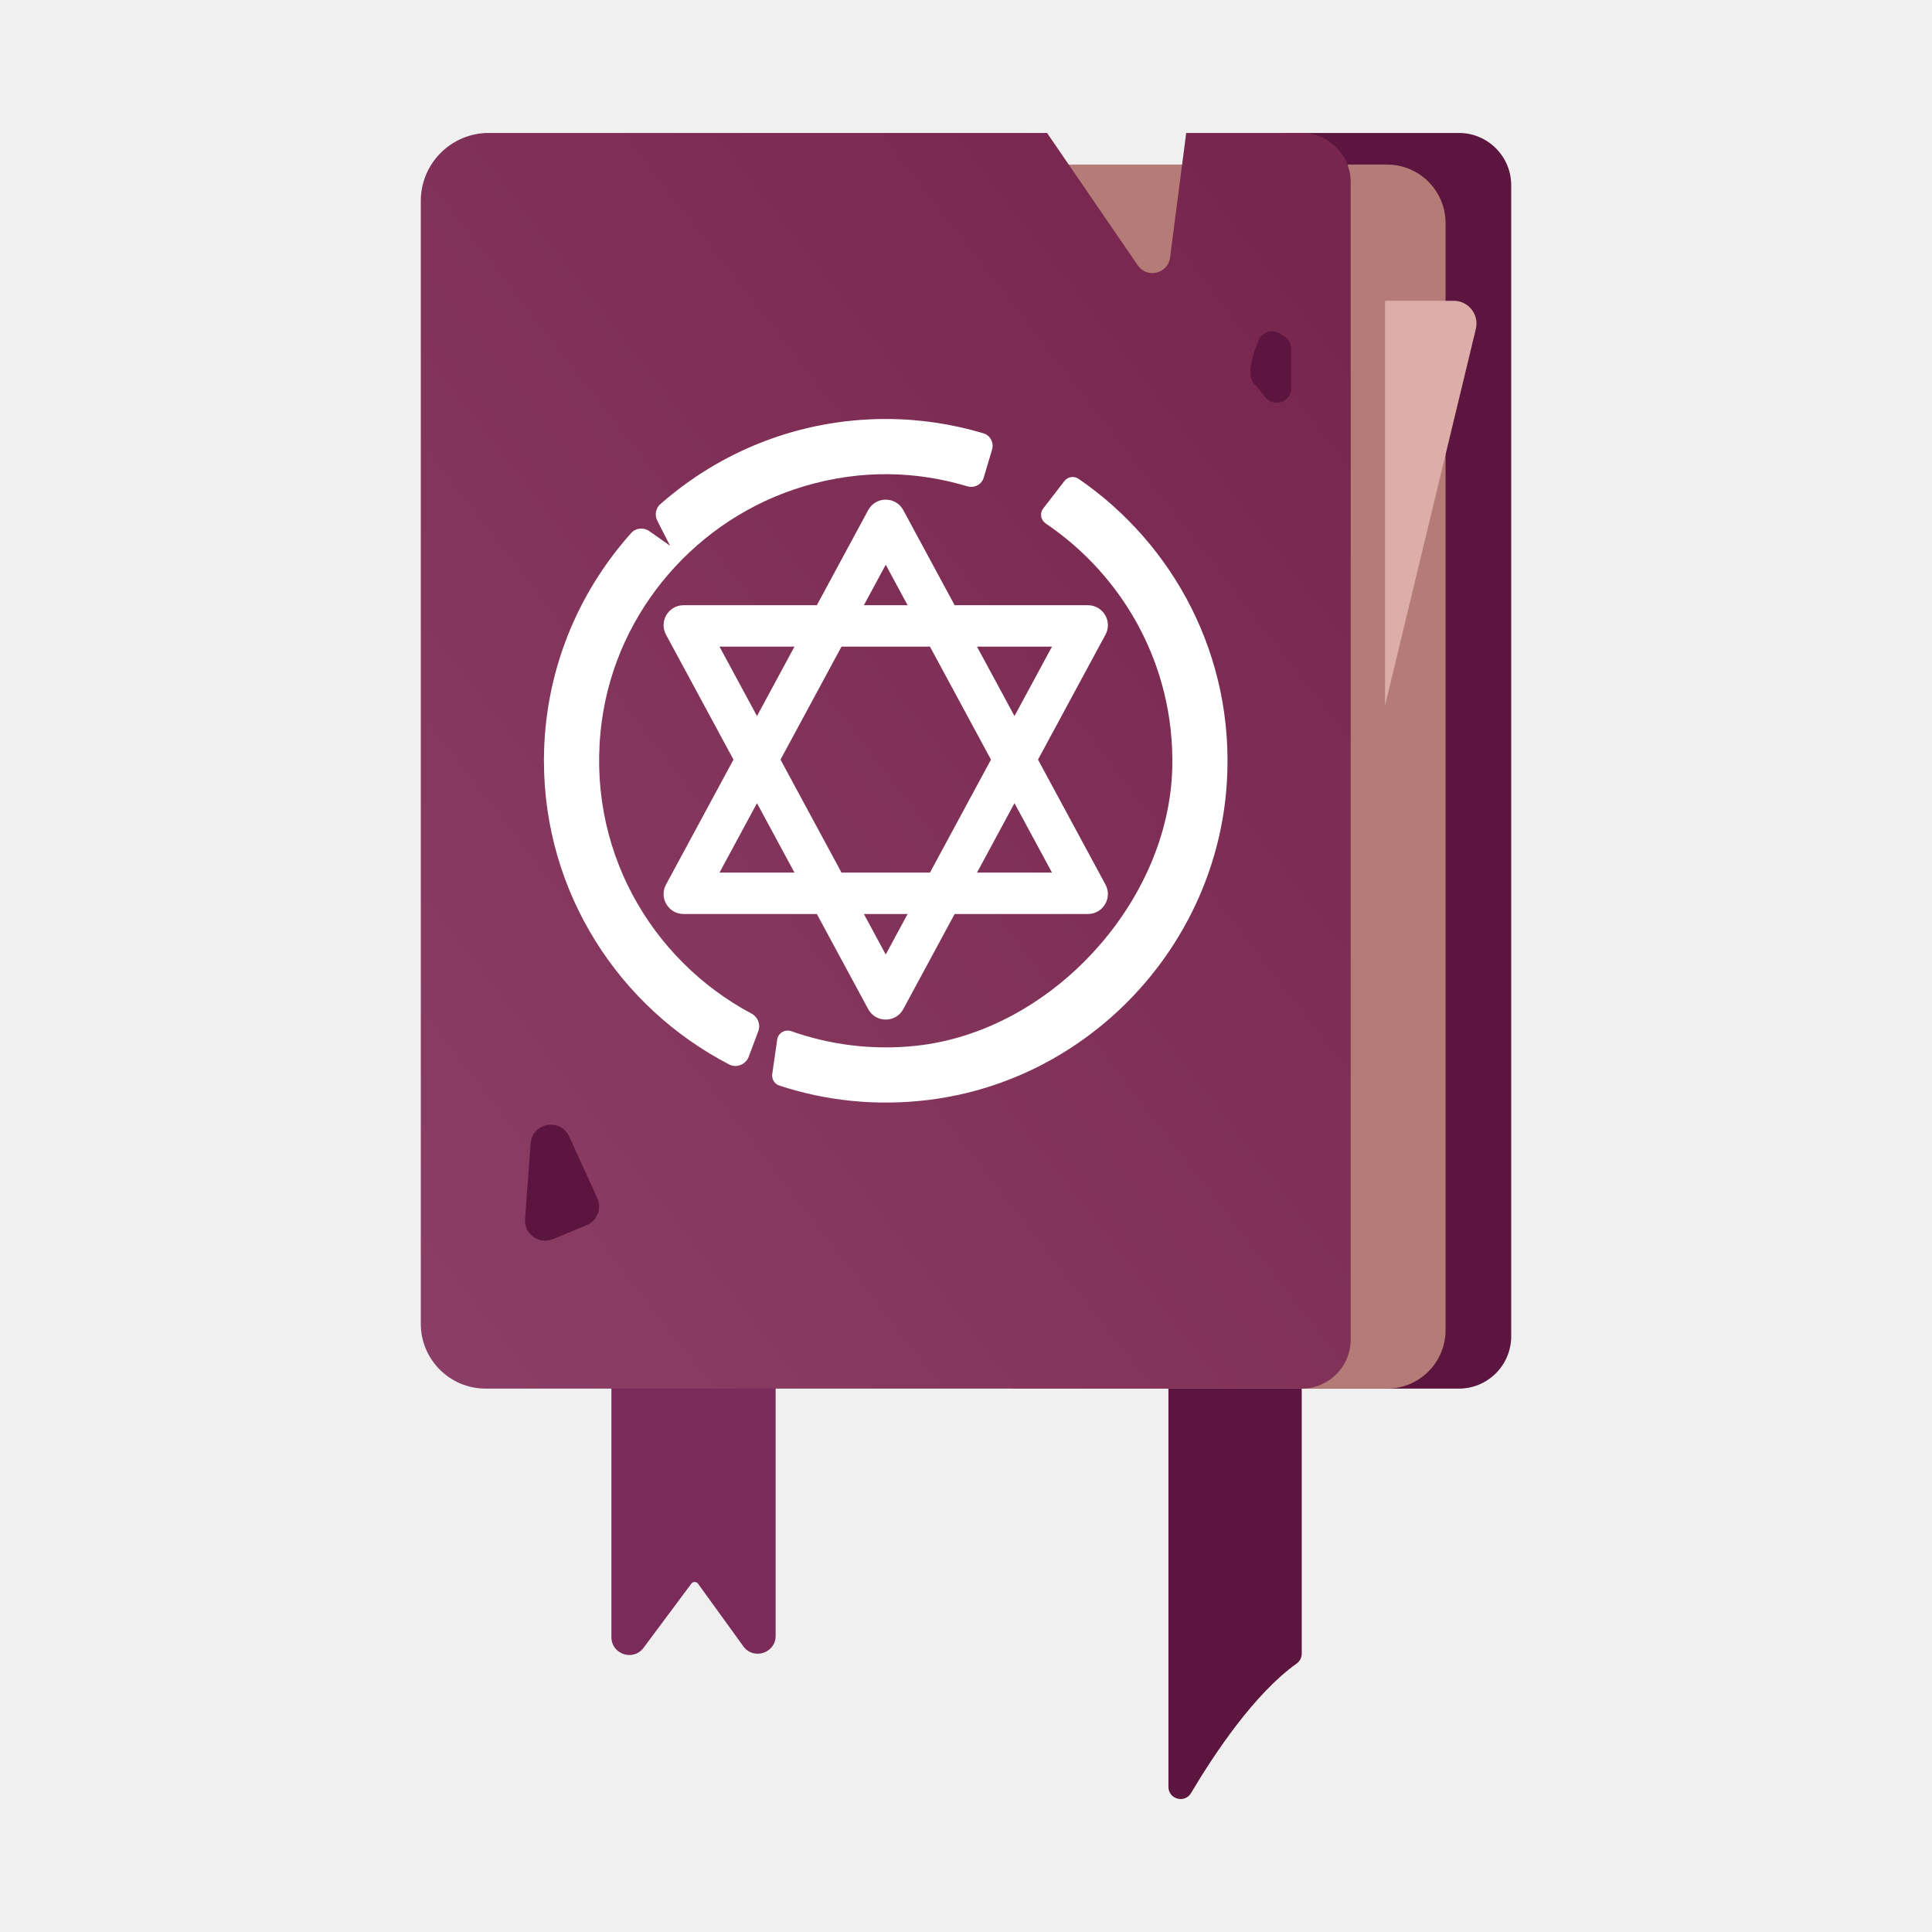
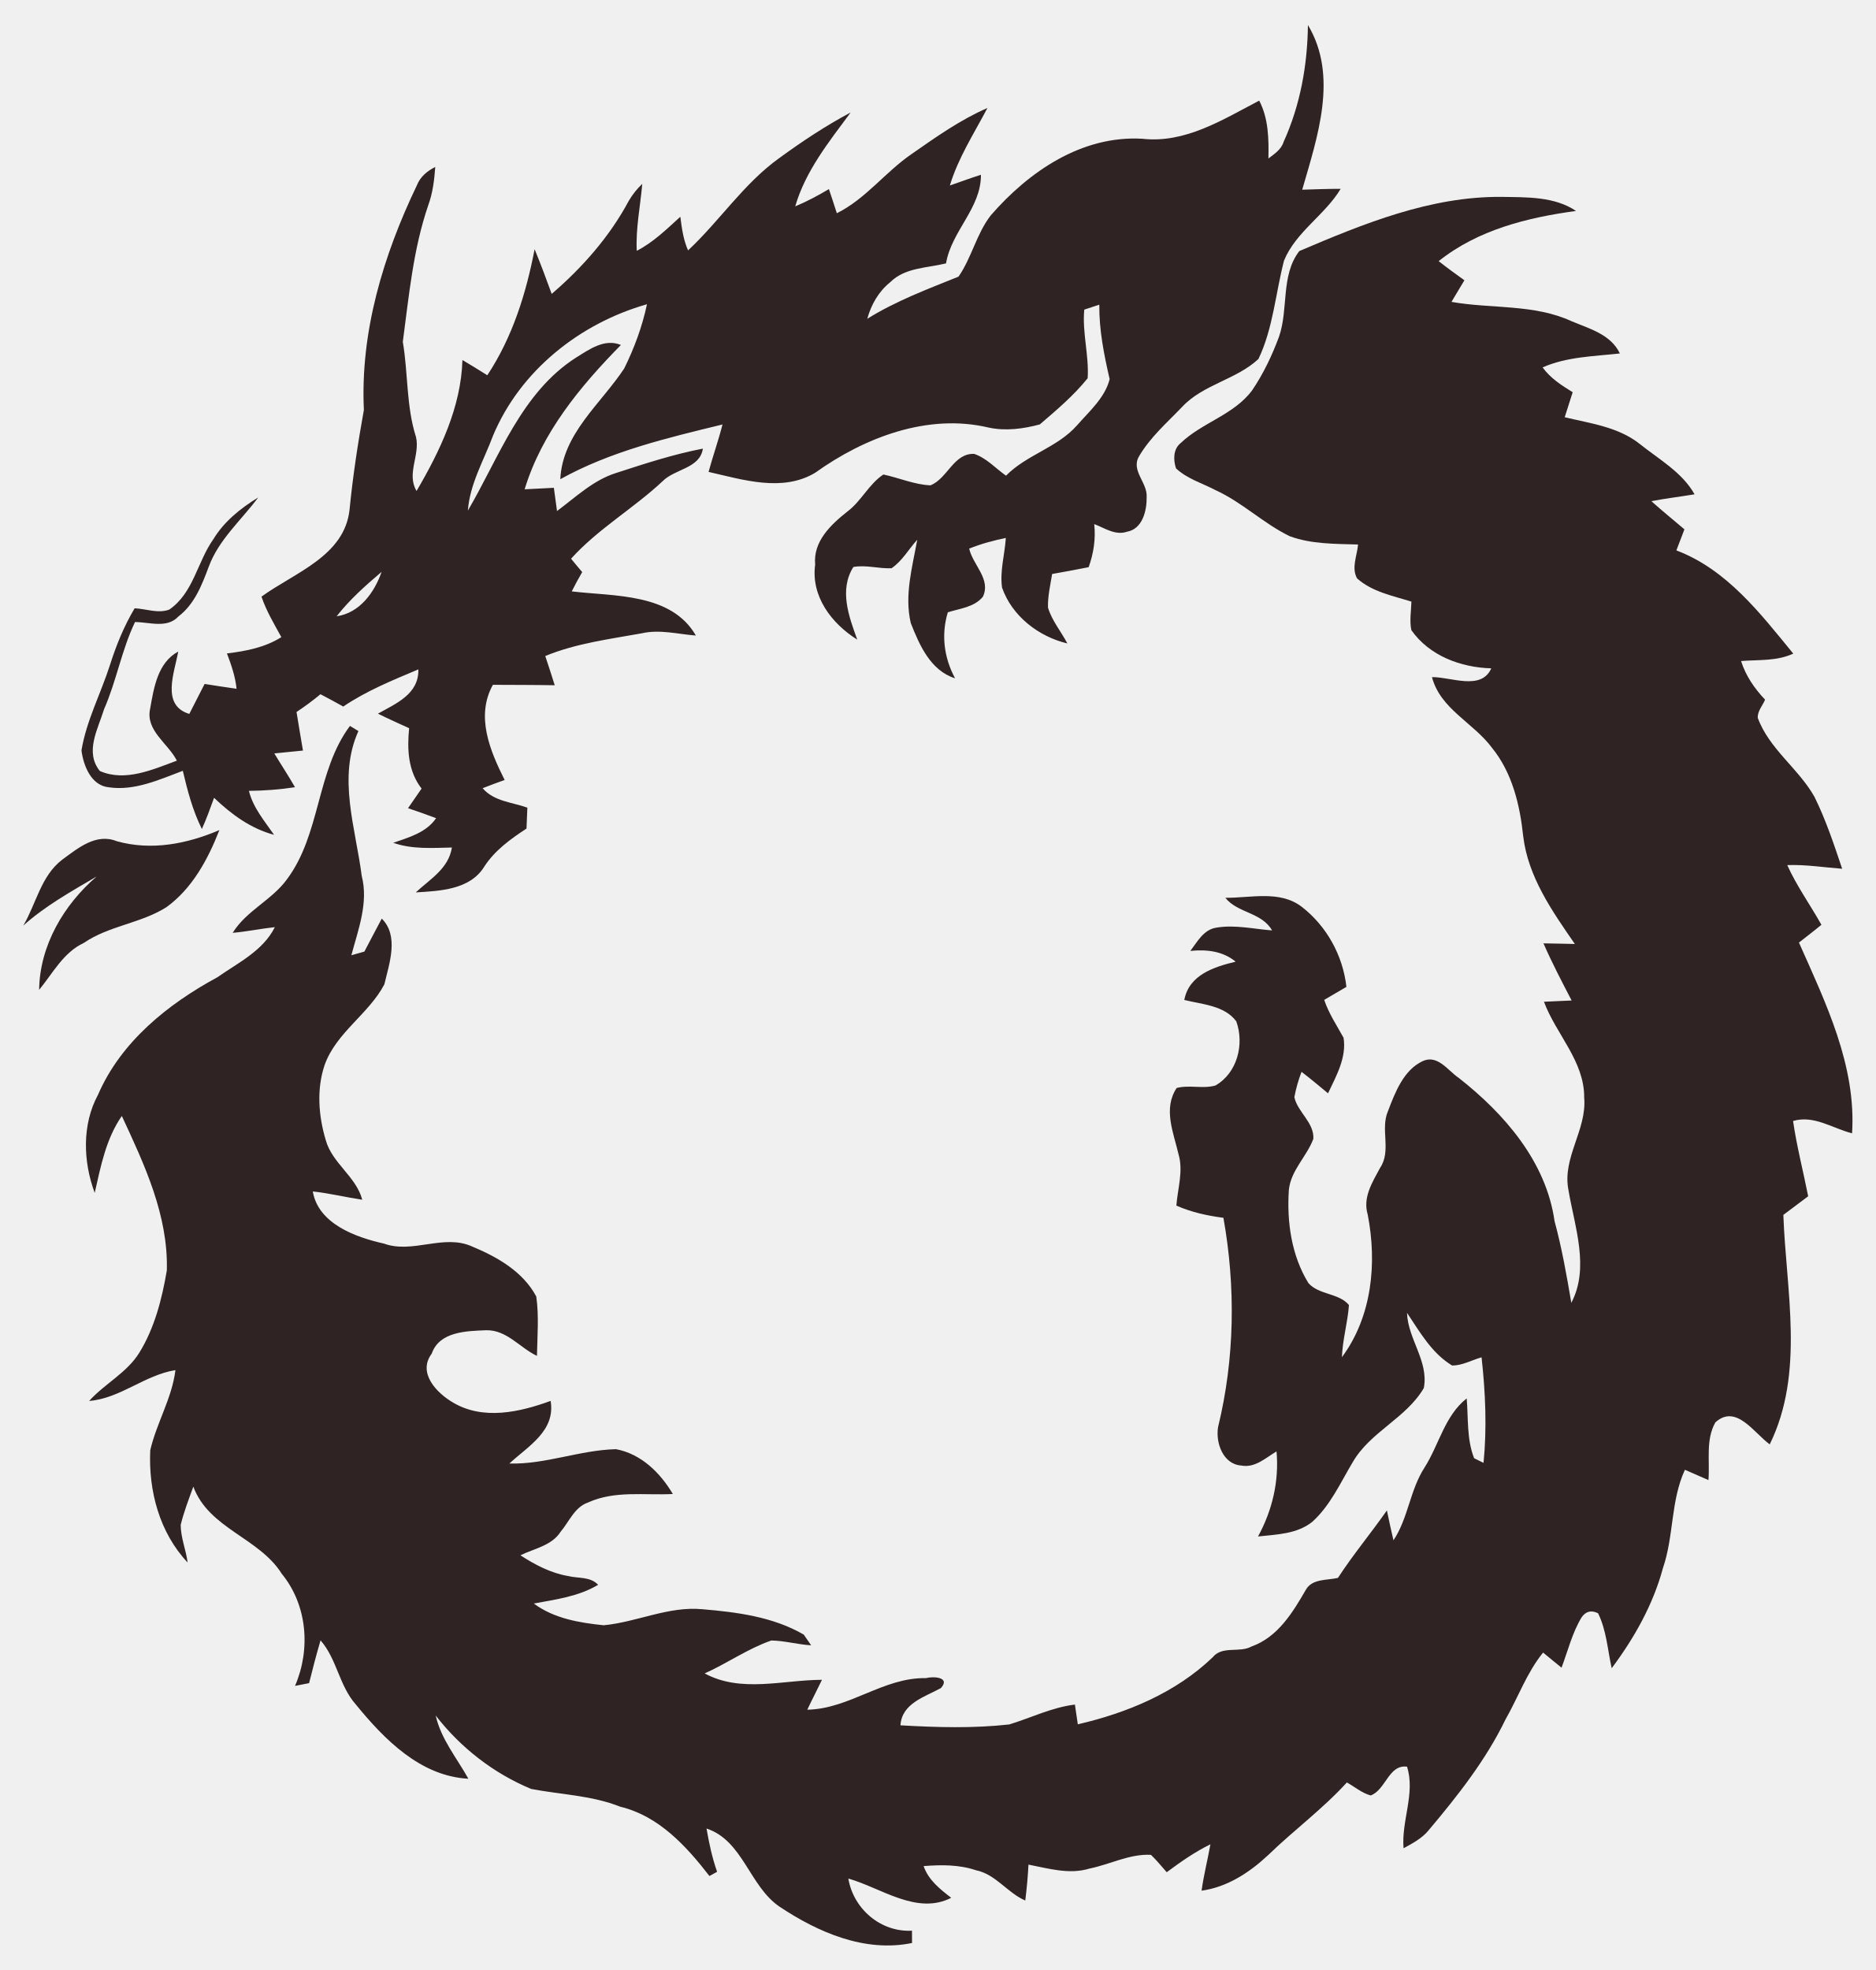
- <svg xmlns="http://www.w3.org/2000/svg" width="800px" height="800px" viewBox="0 0 512 512" enable-background="new 0 0 512 512" id="Spell_x5F_Book" version="1.1" xml:space="preserve">
-   <path d="M162.027,360.441v73.413c0,4.554,5.805,6.479,8.525,2.825l12.645-16.98c0.451-0.605,1.359-0.599,1.801,0.013  l11.992,16.577c2.689,3.718,8.564,1.815,8.564-2.772v-73.075H162.027z" fill="#7A2B5A" />
-   <path d="M309.645,360.441v113.088c0,3.281,4.313,4.476,5.987,1.653c6.298-10.608,16.825-26.333,27.974-34.318  c0.852-0.609,1.365-1.56,1.365-2.607v-77.815H309.645z" fill="#5B153E" />
-   <path d="M340.555,35.233h46.059c7.661,0,13.872,6.211,13.872,13.872v305.021c0,7.661-6.211,13.872-13.872,13.872  h-46.059V35.233z" fill="#5B153E" />
-   <path d="M268.258,43.615h99.326c8.564,0,15.506,6.943,15.506,15.507v293.369c0,8.564-6.941,15.507-15.506,15.507  h-99.326V43.615z" fill="#B57B76" />
-   <linearGradient gradientUnits="userSpaceOnUse" id="SVGID_1_" x1="371.308" x2="-26.587" y1="97.281" y2="404.969">
-     <stop offset="0.01" style="stop-color:#78264D" />
-     <stop offset="1" style="stop-color:#93486F" />
-   </linearGradient>
-   <path d="M129.536,35.233h147.942l24.04,35.087c2.444,3.568,8.002,2.232,8.558-2.057l4.282-33.03h30.595  c7.175,0,12.992,5.817,12.992,12.992v306.78c0,7.175-5.817,12.992-12.992,12.992H128.698c-9.49,0-17.183-7.693-17.183-17.184V53.255  C111.515,43.302,119.583,35.233,129.536,35.233z" fill="url(#SVGID_1_)" />
-   <path d="M367.051,79.716v107.243l24.069-99.8c0.915-3.793-1.96-7.443-5.86-7.443H367.051z" fill="#DDAEA9" />
-   <path d="M275.082,201.306l17.881-33.115c1.902-3.522-0.648-7.8-4.652-7.8h-35.32l-13.609-25.202  c-1.998-3.7-7.306-3.7-9.304,0l-13.608,25.202h-35.32c-4.003,0-6.554,4.277-4.652,7.8l17.881,33.115l-17.881,33.115  c-1.902,3.522,0.649,7.799,4.652,7.799h35.32l13.608,25.203c1.998,3.7,7.307,3.7,9.304,0l13.609-25.203h35.32  c4.004,0,6.555-4.276,4.652-7.799L275.082,201.306z M278.787,171.359l-9.938,18.403l-9.938-18.403H278.787z M262.617,201.306  l-16.171,29.946h-23.435l-16.17-29.946l16.17-29.946h23.435L262.617,201.306z M234.729,149.658l5.795,10.732h-11.59L234.729,149.658  z M190.672,171.359h19.874l-9.937,18.403L190.672,171.359z M190.672,231.252l9.937-18.403l9.937,18.403H190.672z M234.729,252.952  l-5.795-10.732h11.59L234.729,252.952z M268.85,212.848l9.938,18.404h-19.875L268.85,212.848z" fill="#FFFFFF" />
-   <path d="M139.146,323.046l1.483-20.025c0.409-5.521,7.904-6.863,10.204-1.829l7.456,16.317  c1.259,2.756-0.018,6.006-2.816,7.167l-8.939,3.709C142.852,329.912,138.852,327.021,139.146,323.046z" fill="#5B153E" />
-   <path d="M339.178,88.399c-2.006-1.276-4.69-0.465-5.613,1.727c-1.633,3.878-3.373,9.453-1.102,11.725  c0.824,0.825,1.774,1.992,2.75,3.305c2.224,2.993,6.968,1.459,6.968-2.271V92.427c0-1.318-0.673-2.545-1.785-3.253L339.178,88.399z" fill="#5B153E" />
-   <path d="M159.483,191.128c3.947-29.271,25.252-53.812,53.556-62.25c15.352-4.577,30.036-3.984,43.285-0.009  c1.861,0.559,3.824-0.438,4.377-2.301l2.209-7.428c0.538-1.811-0.461-3.758-2.27-4.3c-8.214-2.463-16.907-3.803-25.912-3.803  c-22.875,0-43.782,8.536-59.74,22.574c-1.236,1.088-1.549,2.902-0.801,4.369l3.387,6.646l-5.525-3.885  c-1.486-1.046-3.546-0.853-4.759,0.501c-14.373,16.035-23.141,37.191-23.141,60.37c0,35,19.964,65.407,49.094,80.482  c1.972,1.02,4.397,0.019,5.177-2.061l2.541-6.775c0.671-1.79-0.131-3.756-1.817-4.654  C172.321,254.307,154.987,224.47,159.483,191.128z" fill="#FFFFFF" />
-   <path d="M282.068,127.492l-5.615,7.279c-0.977,1.266-0.646,3.063,0.678,3.957  c20.631,13.947,34.114,37.692,33.535,64.548c-0.773,35.922-32.204,70.089-67.935,73.87c-11.665,1.234-22.825-0.279-33.021-3.864  c-1.682-0.592-3.485,0.444-3.74,2.21l-1.316,9.114c-0.194,1.343,0.592,2.657,1.881,3.081c12.25,4.025,25.635,5.523,39.553,3.805  c42.821-5.285,76.411-41.149,79.047-84.214c2.04-33.317-14.061-63.08-39.33-80.401C284.605,126.056,282.955,126.342,282.068,127.492  z" fill="#FFFFFF" />
+ <svg xmlns="http://www.w3.org/2000/svg" version="1.1" id="Layer_1" x="0px" y="0px" viewBox="-621.482 -641.927 1563.033 1641.283" enable-background="new -621.482 -641.927 1563.033 1641.283" xml:space="preserve">
+   <g id="_x23_ffffffff">
+ </g>
+   <g id="_x23_2f2423ff">
+     <path fill="#2F2423" d="M468.329-621.085c25.584,42.606,7.84,93.362-4.745,137.207   c10.677-0.309,21.355-0.774,32.032-0.722c-13.205,21.974-37.293,35.746-47.197,59.783   c-7.067,27.235-9.078,56.379-21.303,81.963c-18.518,17.28-46.011,21.148-63.497,39.821   c-12.586,13.153-26.719,25.378-36.004,41.265c-7.015,11.812,7.118,21.974,6.345,33.889   c0.206,11.296-3.404,26.719-16.506,28.989c-9.646,3.25-18.518-3.147-27.183-6.396   c1.341,12.276-0.516,24.346-4.642,35.901c-10.11,2.012-20.271,3.869-30.433,5.674   c-1.496,9.233-3.714,18.518-3.456,27.957c3.25,10.935,10.884,19.859,16.145,29.917   c-24.037-5.726-46.165-22.851-54.418-46.526c-1.96-13.875,2.27-27.596,3.147-41.368   c-10.419,2.115-20.684,4.9-30.536,8.872c3.095,13.721,18.415,25.43,11.399,40.13   c-7.221,8.769-19.085,9.697-29.195,12.947c-5.674,18.724-3.147,37.912,6.035,54.986   c-20.478-6.499-29.608-27.544-36.881-45.959c-5.519-23.16,1.29-46.681,5.364-69.48   c-7.17,7.84-12.483,17.692-21.406,23.727c-10.626,0.516-21.252-2.992-31.826-1.032   c-12.018,19.085-3.714,41.317,3.25,60.505c-21.303-13.308-38.738-36.055-35.075-62.517   c-1.805-19.343,13.102-33.322,26.874-44.205c11.606-8.717,17.899-22.851,29.969-30.846   c13.153,2.785,25.739,8.459,39.305,9.027c14.236-5.829,19.291-26.874,36.313-26.203   c10.316,3.456,17.847,12.018,26.564,18.157c17.228-17.538,42.709-23.315,59.112-41.884   c10.213-11.657,23.418-23.16,27.235-38.531c-4.694-20.426-8.82-40.956-8.614-62.053   c-3.147,1.032-9.388,3.095-12.534,4.127c-1.805,19.188,4.075,38.067,2.837,57.152   c-11.554,14.391-25.894,26.513-39.873,38.48c-13.772,3.714-28.524,5.674-42.606,2.631   c-50.859-12.07-103.524,8.305-144.583,37.654c-27.235,16.351-60.247,5.777-88.823-0.722   c3.611-13.256,8.253-26.203,11.606-39.511c-46.114,11.245-93.311,22.335-135.143,45.598   c1.805-37.964,33.786-62.723,53.232-92.228c8.408-16.97,15.062-34.972,18.982-53.541   c-55.914,15.887-105.587,55.295-128.283,109.507c-7.634,20.581-19.291,40.079-20.942,62.413   c26.1-44.515,44.566-98.314,90.113-127.458c11.038-6.809,23.779-16.197,37.397-10.523   c-33.941,34.508-65.921,73.142-80.209,120.236c8.098-0.413,16.197-0.825,24.346-1.238   c0.67,4.849,2.012,14.494,2.631,19.343c15.681-11.657,30.278-25.791,49.312-31.723   c23.779-7.737,47.61-15.526,72.214-20.271c-2.424,16.661-23.47,16.764-33.683,27.287   c-24.346,22.747-53.696,39.563-76.134,64.425c3.043,3.765,6.138,7.479,9.285,11.142   c-3.095,5.261-5.983,10.626-8.717,16.093c35.54,4.23,82.943,1.29,103.421,36.778   c-15.01-1.135-30.072-5.313-45.082-1.857c-27.132,4.9-54.779,8.356-80.415,18.93   c2.682,8.098,5.364,16.145,7.892,24.346c-17.177-0.31-34.353-0.258-51.53-0.361   c-14.546,26.255-2.373,54.986,9.8,79.281c-6.138,2.166-12.276,4.488-18.363,6.86   c9.491,11.038,24.45,11.606,37.293,16.197c-0.258,5.777-0.516,11.606-0.722,17.434   c-13.308,8.717-26.461,18.157-35.23,31.774c-11.915,19.24-36.881,20.168-57.049,21.406   c11.915-11.09,27.338-19.756,30.124-37.397c-16.403,0.361-33.167,1.599-48.899-3.92   c13.153-4.591,27.39-8.408,35.746-20.529c-7.737-2.94-15.578-5.674-23.418-8.305   c3.817-5.416,7.582-10.884,11.296-16.351c-11.296-14.598-12.122-32.651-10.368-50.292   c-8.717-3.972-17.434-7.892-25.997-12.122c15.062-8.459,34.199-16.248,33.683-36.881   c-21.458,9.027-43.225,17.847-62.568,30.949c-6.293-3.456-12.586-6.963-18.982-10.265   c-6.396,5.313-13.05,10.213-19.962,14.804c1.702,10.729,3.559,21.458,5.364,32.135   c-7.944,0.774-15.939,1.548-23.882,2.373c5.674,9.439,11.812,18.621,17.228,28.163   c-12.689,1.96-25.533,2.889-38.377,3.043c3.456,14.03,12.947,25.017,20.942,36.623   c-19.446-5.21-35.643-17.125-49.982-30.846c-3.198,8.717-6.293,17.538-10.162,25.997   c-7.634-15.32-11.967-31.929-15.887-48.486c-19.601,7.376-40.337,16.919-61.743,13.721   c-14.649-1.444-21.097-18.105-22.696-30.743c4.127-24.811,16.093-47.3,23.727-71.079   c5.21-16.454,11.709-32.445,20.581-47.3c9.543,0.413,19.498,4.591,28.834,1.083   c20.168-13.772,23.315-39.718,36.726-58.596c8.975-14.855,22.747-25.842,37.397-34.818   c-14.082,18.982-32.909,35.075-41.265,57.823c-5.674,15.216-11.812,31.104-25.223,41.317   c-9.439,10.213-24.192,4.694-36.159,4.642c-11.142,23.263-15.423,49.002-25.791,72.627   c-5.003,16.403-16.351,35.694-3.507,51.478c21.045,9.285,44.154-1.238,64.167-8.614   c-7.376-14.598-26.41-25.069-22.232-43.483c3.095-17.383,6.241-38.17,23.366-47.403   c-3.095,17.538-14.494,44.773,9.233,51.943c4.23-8.305,8.459-16.661,12.741-24.965   c8.872,1.341,17.744,2.837,26.616,4.023c-0.98-10.213-4.384-19.91-7.995-29.453   c15.835-1.909,31.671-4.952,45.34-13.566c-6.035-10.987-12.534-21.819-16.558-33.734   c27.441-20.014,69.325-33.683,73.4-72.678c2.734-27.802,6.963-55.398,11.915-82.891   c-3.095-65.044,16.248-128.953,44.154-187.086c2.785-7.17,8.614-11.967,15.32-15.32   c-0.774,10.729-2.063,21.509-5.777,31.723c-12.637,36.726-16.145,75.722-21.252,113.943   c4.488,26.358,2.785,53.696,10.987,79.332c3.559,14.959-8.15,30.639,0.464,44.927   c19.498-33.27,37.087-69.841,38.222-109.095c7.015,4.075,13.824,8.408,20.736,12.689   c20.89-31.568,32.342-68.088,39.408-105.02c5.055,12.276,9.697,24.759,14.236,37.242   c25.533-21.922,48.332-47.764,64.219-77.527c3.095-5.261,6.809-9.955,11.245-14.133   c-1.599,18.569-5.519,36.984-4.591,55.76c13.824-7.067,24.914-18.053,36.313-28.37   c1.238,9.543,2.476,19.137,6.448,28.009c26.306-24.553,46.269-55.502,75.722-76.702   c19.085-13.927,38.841-27.08,59.731-38.17c-17.95,24.295-37.603,48.641-46.165,78.197   c9.749-4.023,19.034-9.027,28.06-14.391c2.27,6.654,4.436,13.36,6.602,20.117   c24.037-11.915,40.285-34.199,62.156-49.209c20.271-14.133,40.595-28.576,63.342-38.48   c-11.142,21.2-24.346,41.471-31.31,64.58c8.614-2.94,17.177-6.19,25.894-8.924   c0.206,27.906-24.553,46.836-29.092,73.813c-15.732,3.92-34.147,3.404-46.372,15.578   c-9.697,7.737-15.99,18.724-19.24,30.588c23.882-14.907,50.137-24.656,76.031-35.127   c11.038-15.939,14.959-35.746,26.925-51.117c31.671-36.416,75.722-66.643,126.117-63.755   c35.797,4.075,67.159-15.939,97.489-31.774c7.789,15.01,7.995,31.723,7.686,48.229   c5.003-3.869,10.677-7.428,12.637-13.824C461.933-554.184,467.968-587.712,468.329-621.085 M-340.983-128.483   c19.188-2.734,31.516-19.859,37.448-36.984C-316.895-154.119-330.151-142.358-340.983-128.483z" />
+     <path fill="#2F2423" d="M461.16-432.762c53.49-22.799,109.146-45.598,168.31-45.134   c20.994,0.361,44.154-0.464,62.259,11.709c-40.543,5.519-81.808,15.732-114.459,41.833   c6.963,5.519,14.185,10.729,21.458,15.939c-3.559,6.035-7.273,11.967-10.781,18.002   c33.27,5.88,68.758,1.651,100.171,16.145c14.855,6.241,32.651,10.987,40.13,26.822   c-21.716,2.424-44.05,2.682-64.374,11.606c6.448,8.975,15.784,14.959,25.069,20.684   c-2.27,6.912-4.488,13.875-6.654,20.839c21.613,5.21,44.876,8.098,62.826,22.489   c15.99,12.792,35.024,23.366,45.392,41.729c-12.018,2.012-24.089,3.404-36.004,5.726   c8.975,8.047,18.363,15.629,27.544,23.47c-2.269,5.829-4.487,11.709-6.705,17.538   c41.987,15.887,69.893,52.407,97.386,85.986c-13.669,6.396-28.937,5.003-43.483,6.19   c3.869,12.276,11.193,22.902,20.014,32.187c-2.063,4.952-6.293,9.388-6.138,15.062   c9.491,25.997,33.992,42.245,47.3,65.921c9.491,19.188,16.248,39.614,23.057,59.886   c-15.268-1.135-30.433-3.611-45.753-3.043c7.892,17.486,19.137,33.064,28.473,49.724   c-6.138,5.107-12.483,9.852-18.724,14.804c22.283,50.189,47.868,102.492,44.257,158.922   c-16.3-4.127-31.826-15.423-49.157-10.265c3.043,21.097,8.459,41.781,12.586,62.723   c-6.912,5.158-13.824,10.316-20.684,15.526c2.27,63.29,17.95,131.533-11.348,191.161   c-13.05-9.388-28.009-33.992-45.289-18.311c-8.253,14.546-4.487,32.084-5.777,48.074   c-6.551-2.837-13.102-5.777-19.601-8.563c-11.967,25.842-9.13,55.192-18.311,81.86   c-8.15,30.382-23.934,58.39-42.71,83.459c-3.404-15.371-4.333-31.568-11.348-45.804   c-5.622-2.785-10.213-1.651-13.721,3.404c-7.84,12.947-11.399,27.854-16.712,41.936   c-5.21-4.127-10.265-8.408-15.371-12.586c-13.566,16.712-20.736,37.19-31.31,55.708   c-16.403,33.889-39.924,63.651-64.013,92.279c-5.519,6.809-13.411,10.935-20.942,15.062   c-1.96-22.799,9.955-45.804,2.889-67.984c-15.32-2.012-17.641,19.291-30.278,23.985   c-7.376-2.012-13.308-7.221-19.859-10.832c-20.065,22.077-44.205,39.769-65.56,60.505   c-15.526,14.494-34.044,26.719-55.502,29.659c1.805-12.998,5.055-25.739,7.376-38.634   c-12.998,6.344-24.811,14.649-36.416,23.263c-4.333-4.9-8.408-10.007-13.153-14.494   c-17.796-0.928-34.095,7.995-51.22,11.451c-16.867,5.158-34.147-0.103-50.808-3.301   c-0.516,10.007-1.444,19.962-2.682,29.917c-14.959-6.448-24.553-21.87-41.059-25.223   c-14.082-4.745-29.04-4.642-43.638-3.456c4.023,11.606,13.617,19.188,23.005,26.41   c-28.679,14.649-58.235-8.201-85.728-16.042c4.178,25.275,27.08,44.927,53.026,43.431c0,2.579,0,7.686,0.052,10.265   c-39.357,8.098-78.301-8.872-110.436-30.278C2.859,929.452-2.351,891.54-32.784,881.481   c2.115,12.173,4.694,24.346,8.82,36.055c-1.599,0.877-4.797,2.631-6.396,3.508   c-19.291-24.965-42.348-50.086-74.277-57.72c-23.831-9.491-49.467-10.058-74.226-14.804   c-31.361-12.999-58.854-34.405-79.59-61.176c4.436,19.704,17.641,35.385,27.235,52.665   c-40.079-2.115-70.099-32.857-93.93-62.052c-13.721-15.526-15.629-37.706-29.247-53.232   c-3.456,11.812-6.602,23.727-9.543,35.643c-2.94,0.567-8.769,1.702-11.709,2.269   c13.153-30.485,10.265-67.314-11.038-93.362c-19.034-30.278-60.66-37.5-73.71-72.627   c-3.817,10.523-7.84,20.942-10.523,31.826c0,10.677,4.436,20.839,5.777,31.413   c-23.521-25.069-32.703-59.783-31.155-93.517c5.261-22.799,18.105-43.328,20.994-66.798   c-25.636,4.075-46.011,23.624-71.904,25.688c12.998-14.443,31.465-23.418,41.833-40.233   c12.741-20.684,18.879-44.824,22.902-68.552c1.238-45.856-18.621-88.049-37.5-128.644   c-13.256,19.085-17.538,41.936-22.593,64.064c-9.697-26.049-10.729-56.894,2.785-81.808   c19.085-44.102,58.132-75.464,99.397-97.798c17.28-12.122,38.067-22.025,47.919-41.781   c-11.761,1.29-23.315,3.714-35.127,4.745c11.296-18.363,32.393-27.132,45.031-44.36   c28.421-37.809,24.501-90.267,52.665-128.025c1.754,1.083,5.313,3.198,7.067,4.281   c-17.538,38.686-2.321,80.828,2.734,120.597c5.777,22.489-2.889,44.669-8.614,66.179   c2.734-0.774,8.15-2.27,10.832-3.043c4.849-9.181,9.594-18.363,14.494-27.493   c14.546,14.494,6.241,37.397,2.166,54.779c-12.998,24.759-40.182,40.182-49.776,67.211   c-6.809,20.168-5.107,42.348,0.928,62.517c5.313,19.343,25.223,30.227,30.433,49.724   c-13.772-2.063-27.39-5.416-41.214-6.912c4.539,26.925,35.643,38.17,59.215,43.431   c24.037,8.769,49.828-8.305,73.504,2.424c20.994,8.717,42.4,20.89,53.49,41.678   c2.321,16.351,0.877,33.012,0.567,49.467c-14.391-6.809-25.12-21.767-42.348-21.355   c-16.351,0.671-38.944,0.98-45.34,19.498c-12.018,16.042,4.127,32.754,17.692,40.698   c25.172,14.959,55.605,8.098,81.395-1.341c4.178,25.12-18.776,37.706-34.405,52.2   c30.02,0.825,58.803-11.245,88.875-11.967c20.942,3.92,36.829,19.601,47.352,37.345   c-23.573,1.238-48.435-3.095-70.615,7.067c-11.245,3.817-15.732,15.939-22.902,24.398   c-7.376,11.606-21.974,13.927-33.476,19.601c12.173,7.892,25.326,14.855,39.821,17.28   c8.305,2.115,18.518,0.309,24.914,7.325c-16.351,9.749-35.23,12.173-53.593,15.578   c16.764,12.483,38.016,16.042,58.287,18.105c27.648-2.631,53.954-16.042,82.169-13.36   c28.834,2.424,59.061,6.344,84.49,21.148c1.547,2.218,4.642,6.706,6.138,8.924   c-11.142-0.671-21.974-3.817-33.167-4.023c-19.601,6.809-36.674,18.982-55.553,27.441   c30.433,16.403,65.147,5.416,97.747,5.313c-3.972,8.356-8.305,16.506-12.225,24.914   c35.282-0.671,63.342-26.977,98.778-26.307c5.932-1.599,20.89-1.032,12.534,8.305   c-13.514,7.376-32.548,12.689-33.683,31c30.175,1.754,60.608,2.631,90.68-0.722   c18.208-5.571,35.54-14.236,54.676-16.558c0.619,4.126,1.857,12.328,2.424,16.454   c41.11-9.543,81.55-26.255,112.396-55.863c8.047-9.903,22.335-3.353,32.445-9.027   c21.767-7.737,34.25-28.267,45.185-47.249c5.313-9.336,17.692-7.737,26.719-9.852   c12.637-19.446,27.544-37.242,40.801-56.224c1.702,8.305,3.507,16.609,5.468,24.914   c12.328-18.518,13.721-41.833,25.842-60.557c12.122-18.982,16.816-43.277,35.179-57.668   c1.393,16.609-0.052,34.095,6.19,49.828c1.96,0.98,5.88,2.94,7.84,3.869   c2.889-29.298,1.599-58.751-1.651-87.946c-8.098,2.321-15.887,6.809-24.501,6.86   c-17.022-10.265-26.874-27.905-37.603-43.896c0.67,21.87,18.311,40.337,13.979,62.671   c-14.701,25.172-44.773,36.468-59.319,61.898c-10.213,17.073-18.518,35.901-33.58,49.518   c-12.741,10.265-29.762,10.523-45.237,12.225c11.915-21.767,17.641-46.062,15.423-70.873   c-9.078,5.364-17.899,13.979-29.35,11.76c-15.216-0.98-21.561-18.982-19.343-32.084   c13.875-56.946,14.752-116.626,4.436-174.294c-13.463-1.754-26.771-4.694-39.202-10.162   c1.083-14.236,5.932-28.679,1.805-42.812c-4.178-17.899-13.05-38.016-1.548-55.192   c10.574-2.785,21.767,0.928,32.29-2.063c18.208-10.419,24.243-34.353,17.383-53.438   c-9.8-13.308-28.576-14.133-43.328-17.847c3.972-20.942,24.759-27.544,42.812-31.877   c-10.832-8.924-24.346-10.316-37.758-8.975c5.88-7.737,11.09-17.847,21.767-19.395   c15.371-2.579,30.949,1.135,46.32,2.321c-8.666-15.216-28.679-14.288-38.944-27.183   c21.045,0.206,45.288-6.448,63.497,7.376c20.89,16.093,34.456,40.646,37.397,66.85   c-6.138,3.611-12.38,7.17-18.518,10.832c3.817,11.296,10.419,21.2,16.145,31.568   c2.631,16.558-6.138,31.826-12.947,46.269c-7.325-6.035-14.546-12.173-22.077-17.899   c-2.631,6.86-4.642,13.927-5.983,21.148c2.785,12.534,16.609,21.148,15.835,34.663   c-5.519,14.855-18.879,26.358-20.426,42.709c-1.754,26.513,2.166,54.522,16.3,77.475   c8.614,9.904,25.533,8.253,33.786,18.311c-1.083,14.598-5.313,28.782-5.88,43.483   c25.12-33.889,29.401-78.455,21.509-118.844c-4.281-14.34,3.869-26.925,10.316-38.944   c9.646-14.288-0.052-32.135,6.602-47.352c5.932-15.526,12.947-34.095,28.886-41.575   c12.483-5.726,20.942,7.84,29.969,13.927c38.119,29.866,72.885,69.841,79.9,119.359   c6.087,22.438,10.11,45.237,13.979,68.088c15.423-29.247,2.734-63.445-2.373-93.878   c-5.416-26.977,15.423-50.137,13.102-77.011c0.206-30.536-23.418-52.768-33.528-79.951   c7.686-0.309,15.371-0.671,23.057-1.032c-8.15-15.681-16.351-31.361-23.47-47.61   c8.717,0.103,17.434,0.361,26.152,0.516c-18.827-27.235-38.944-55.811-43.019-89.648   c-2.734-26.1-9.13-53.026-26.049-73.813c-15.371-20.839-42.967-32.187-49.982-58.854   c15.835-0.258,41.007,11.554,49.415-7.324c-25.378-0.722-51.581-10.419-66.592-31.826   c-1.651-7.84-0.155-15.887,0.052-23.779c-15.578-4.849-32.754-8.098-45.288-19.343   c-4.9-8.769,0.052-18.982,0.825-28.215c-19.137-0.619-38.841-0.206-57.049-6.963   c-21.922-10.677-39.563-28.267-61.794-38.377c-11.038-5.777-23.573-9.388-32.857-18.105   c-2.321-7.015-2.424-15.99,3.869-21.045c17.95-17.228,44.463-23.521,59.628-44.051   c9.336-13.772,16.558-28.989,22.335-44.566C452.288-384.43,445.531-412.542,461.16-432.762z" />
+     <path fill="#2F2423" d="M-524.2,58.913c28.886,8.098,58.596,2.27,85.522-9.285   c-9.491,24.295-22.541,48.641-44.154,64.27c-21.355,13.514-47.868,15.371-68.81,29.762   c-17.125,7.995-25.739,25.172-37.242,39.099c0.516-36.932,20.478-70.821,47.919-94.446   c-21.097,12.431-42.709,24.398-61.072,40.852c10.78-18.363,14.752-41.523,32.548-54.986   C-556.49,64.69-541.377,51.949-524.2,58.913z" />
+   </g>
</svg>
